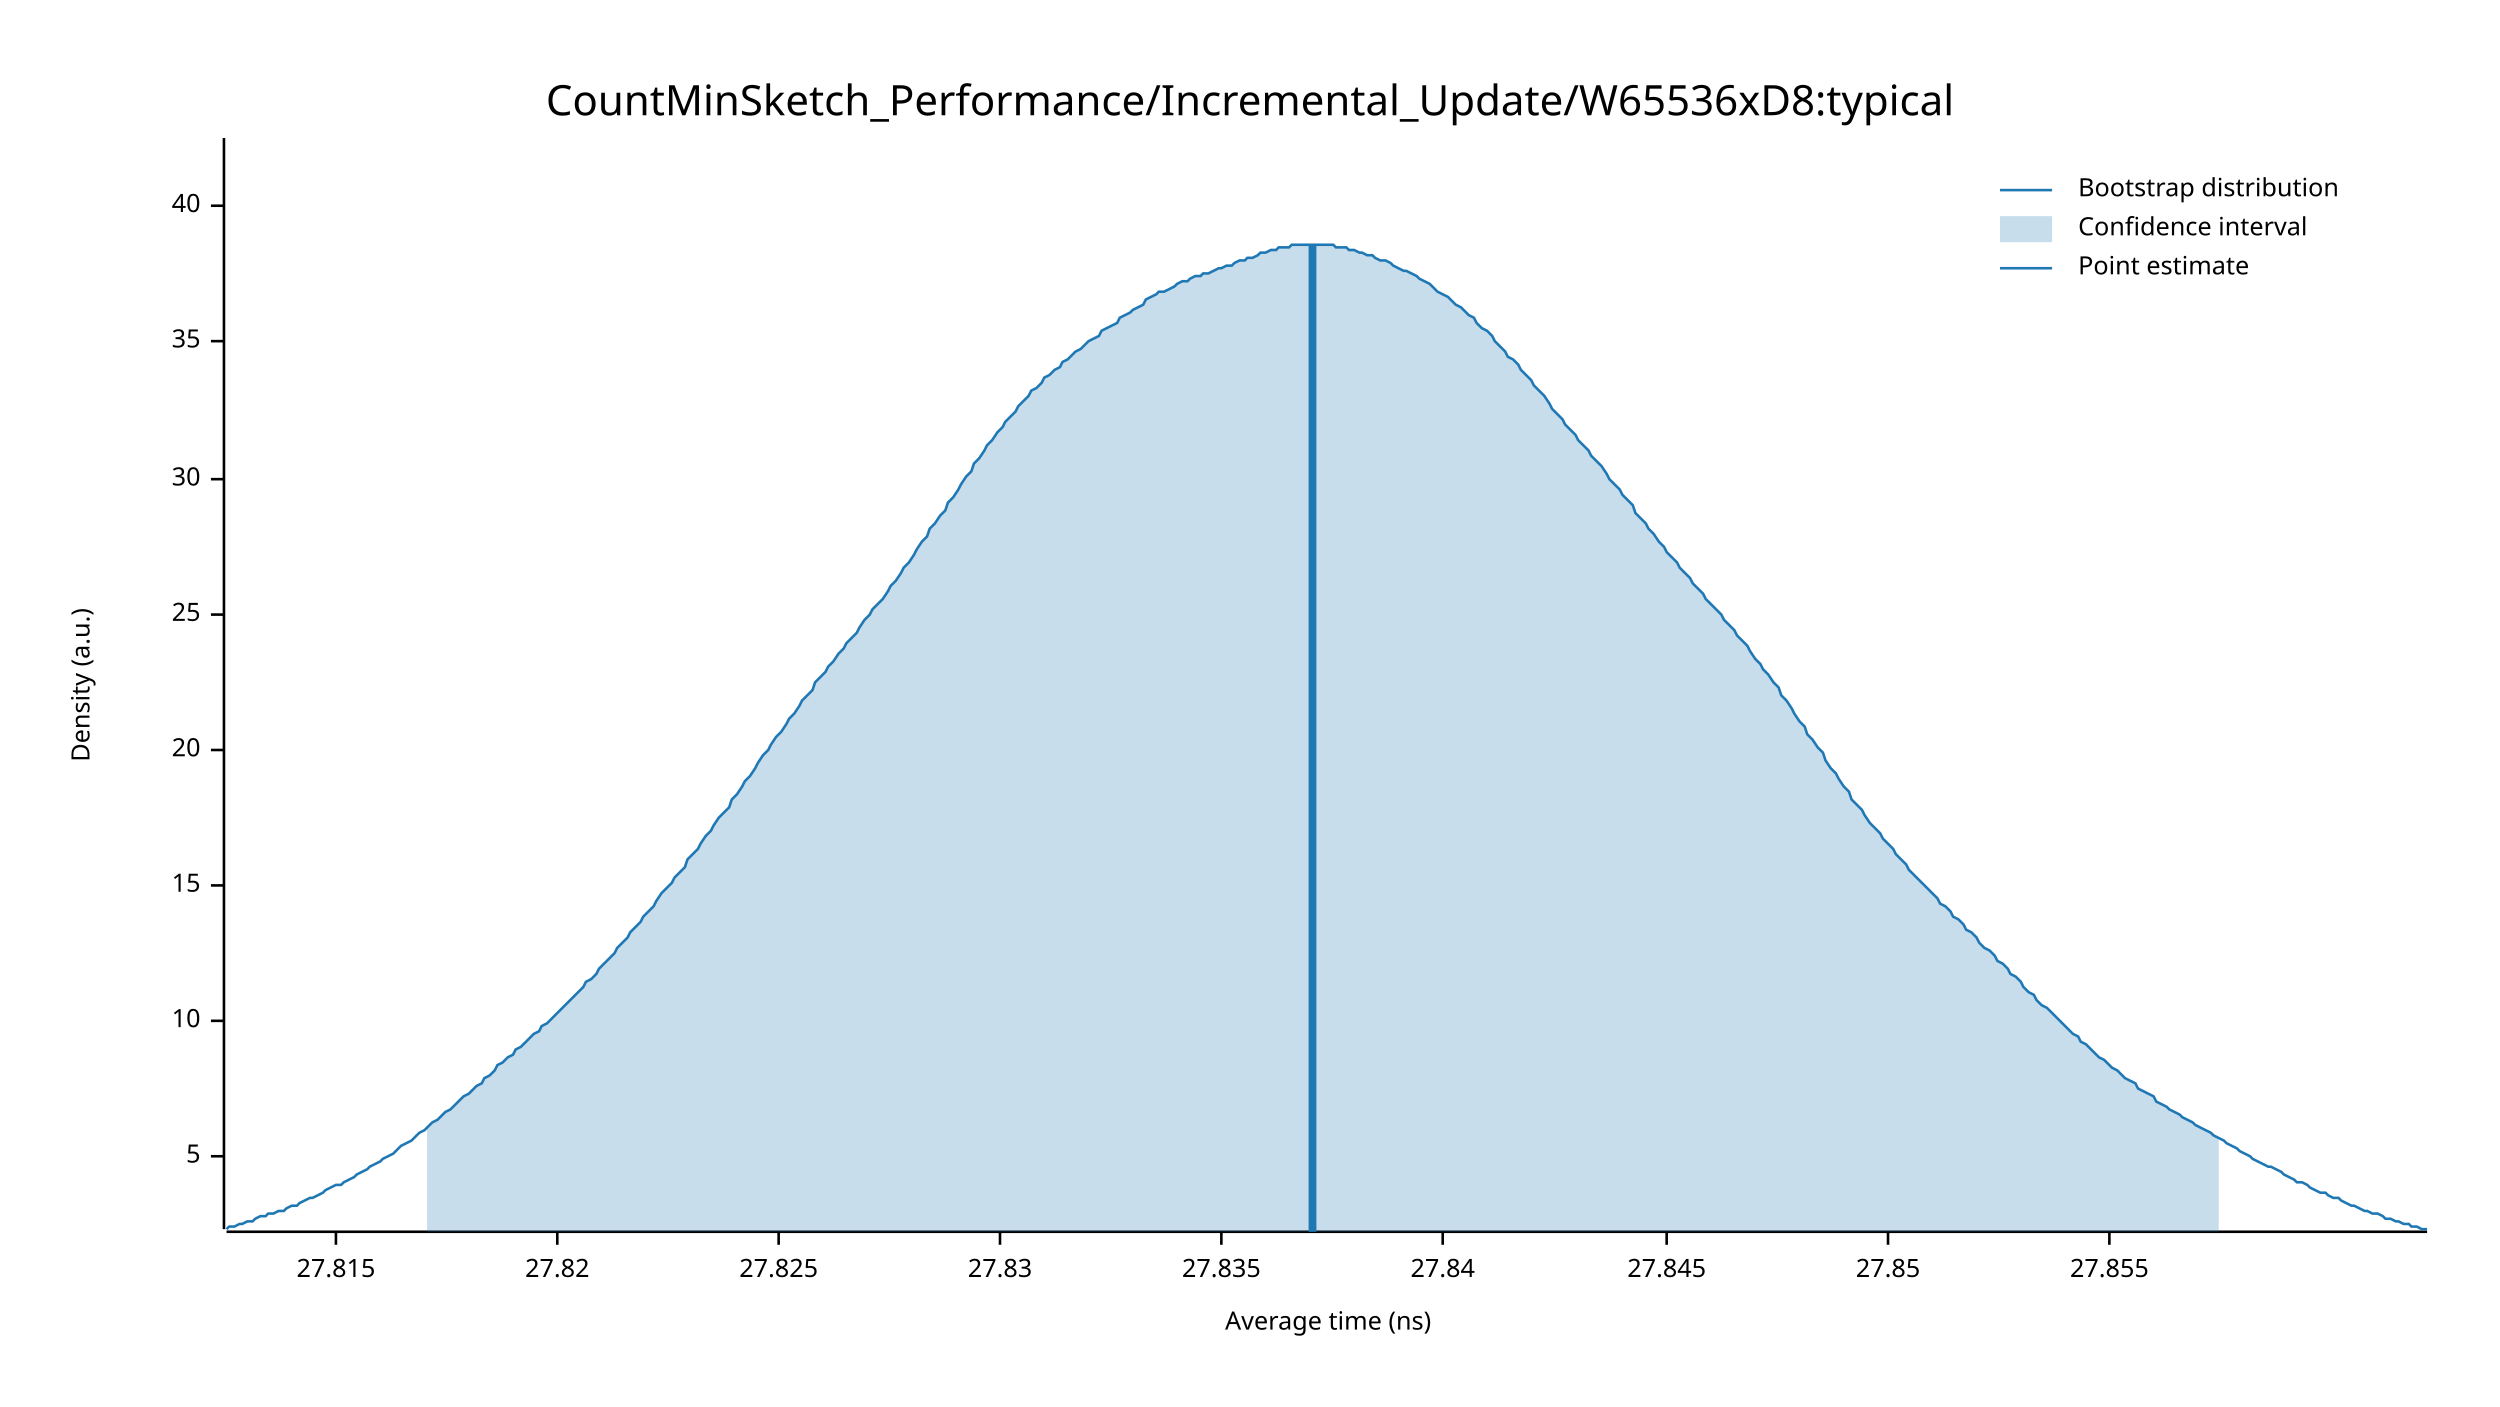
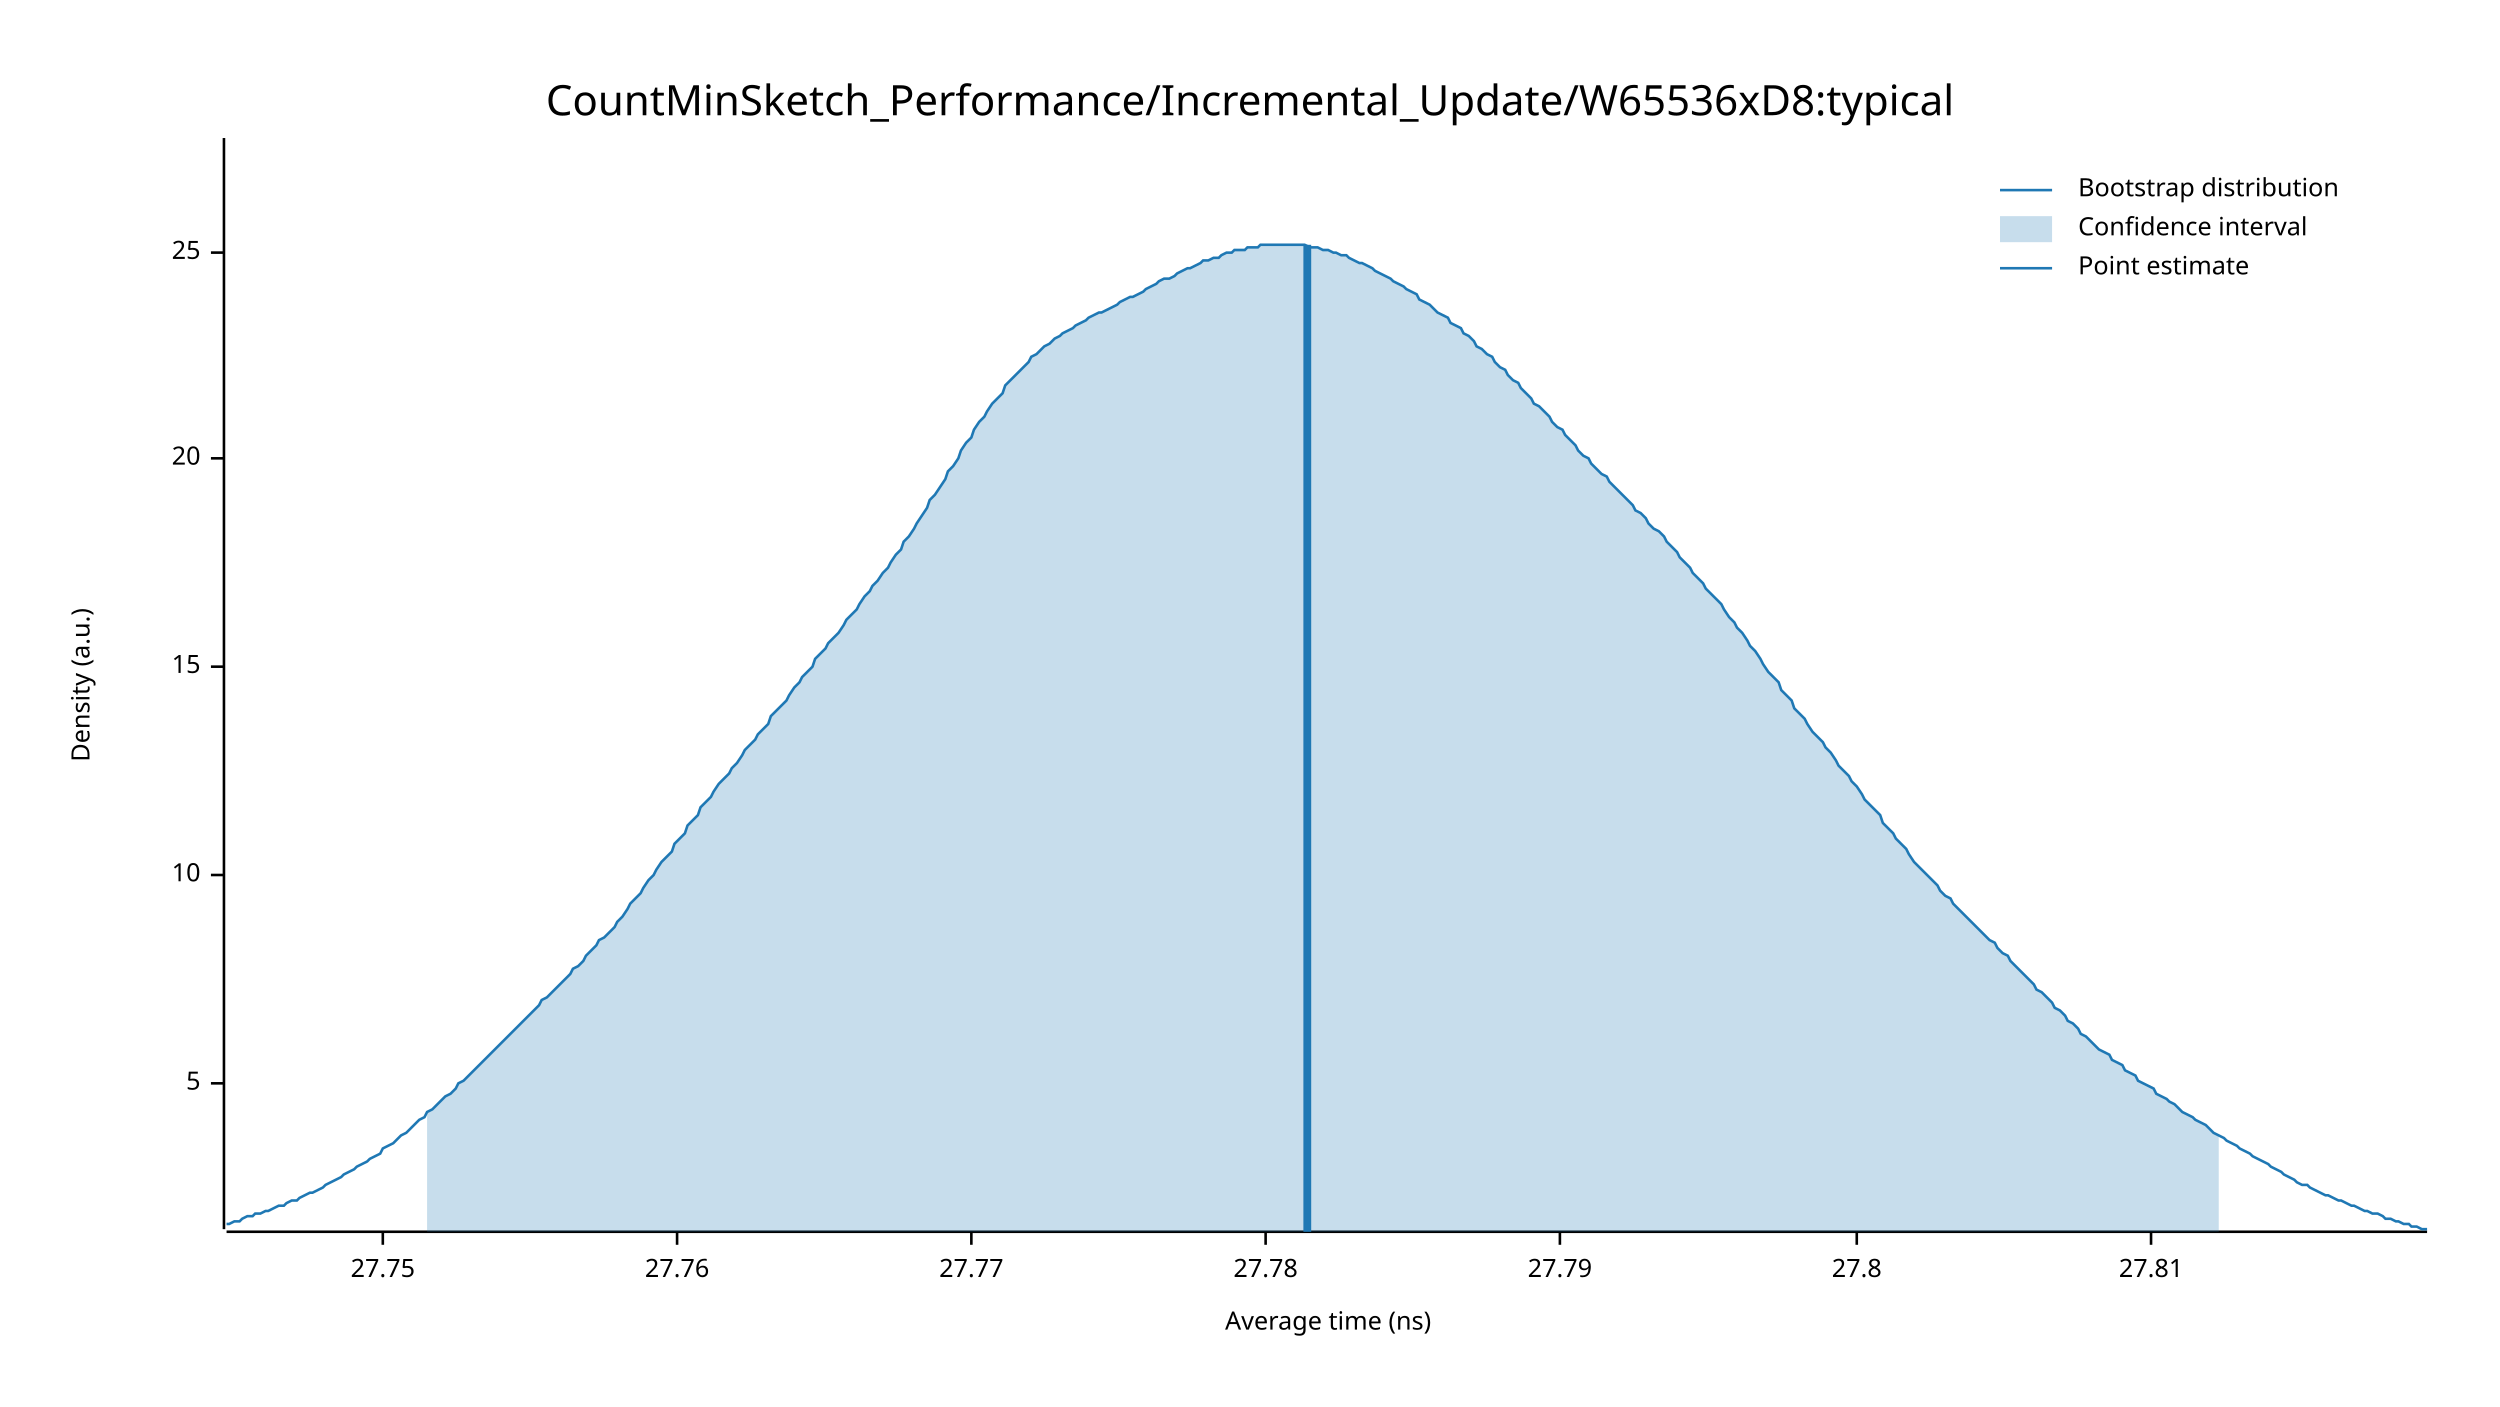
<svg xmlns="http://www.w3.org/2000/svg" width="960" height="540" viewBox="0 0 960 540">
  <text x="480" y="32" dy="0.76em" text-anchor="middle" font-family="sans-serif" font-size="16.129" opacity="1" fill="#000000">
CountMinSketch_Performance/Incremental_Update/W65536xD8:typical
</text>
  <text x="27" y="263" dy="0.76em" text-anchor="middle" font-family="sans-serif" font-size="9.677" opacity="1" fill="#000000" transform="rotate(270, 27, 263)">
Density (a.u.)
</text>
  <text x="510" y="513" dy="-0.5ex" text-anchor="middle" font-family="sans-serif" font-size="9.677" opacity="1" fill="#000000">
Average time (ns)
</text>
  <polyline fill="none" opacity="1" stroke="#000000" stroke-width="1" points="86,53 86,472 " />
-   <text x="77" y="444" dy="0.5ex" text-anchor="end" font-family="sans-serif" font-size="9.677" opacity="1" fill="#000000">
+   <text x="77" y="416" dy="0.5ex" text-anchor="end" font-family="sans-serif" font-size="9.677" opacity="1" fill="#000000">
5
</text>
-   <polyline fill="none" opacity="1" stroke="#000000" stroke-width="1" points="81,444 86,444 " />
-   <text x="77" y="392" dy="0.5ex" text-anchor="end" font-family="sans-serif" font-size="9.677" opacity="1" fill="#000000">
+   <polyline fill="none" opacity="1" stroke="#000000" stroke-width="1" points="81,416 86,416 " />
+   <text x="77" y="336" dy="0.5ex" text-anchor="end" font-family="sans-serif" font-size="9.677" opacity="1" fill="#000000">
10
</text>
-   <polyline fill="none" opacity="1" stroke="#000000" stroke-width="1" points="81,392 86,392 " />
-   <text x="77" y="340" dy="0.5ex" text-anchor="end" font-family="sans-serif" font-size="9.677" opacity="1" fill="#000000">
+   <polyline fill="none" opacity="1" stroke="#000000" stroke-width="1" points="81,336 86,336 " />
+   <text x="77" y="256" dy="0.5ex" text-anchor="end" font-family="sans-serif" font-size="9.677" opacity="1" fill="#000000">
15
</text>
-   <polyline fill="none" opacity="1" stroke="#000000" stroke-width="1" points="81,340 86,340 " />
-   <text x="77" y="288" dy="0.5ex" text-anchor="end" font-family="sans-serif" font-size="9.677" opacity="1" fill="#000000">
+   <polyline fill="none" opacity="1" stroke="#000000" stroke-width="1" points="81,256 86,256 " />
+   <text x="77" y="176" dy="0.5ex" text-anchor="end" font-family="sans-serif" font-size="9.677" opacity="1" fill="#000000">
20
</text>
-   <polyline fill="none" opacity="1" stroke="#000000" stroke-width="1" points="81,288 86,288 " />
-   <text x="77" y="236" dy="0.5ex" text-anchor="end" font-family="sans-serif" font-size="9.677" opacity="1" fill="#000000">
+   <polyline fill="none" opacity="1" stroke="#000000" stroke-width="1" points="81,176 86,176 " />
+   <text x="77" y="97" dy="0.5ex" text-anchor="end" font-family="sans-serif" font-size="9.677" opacity="1" fill="#000000">
25
</text>
-   <polyline fill="none" opacity="1" stroke="#000000" stroke-width="1" points="81,236 86,236 " />
-   <text x="77" y="184" dy="0.5ex" text-anchor="end" font-family="sans-serif" font-size="9.677" opacity="1" fill="#000000">
- 30
+   <polyline fill="none" opacity="1" stroke="#000000" stroke-width="1" points="81,97 86,97 " />
+   <polyline fill="none" opacity="1" stroke="#000000" stroke-width="1" points="87,473 932,473 " />
+   <text x="147" y="483" dy="0.76em" text-anchor="middle" font-family="sans-serif" font-size="9.677" opacity="1" fill="#000000">
+ 27.75
</text>
-   <polyline fill="none" opacity="1" stroke="#000000" stroke-width="1" points="81,184 86,184 " />
-   <text x="77" y="131" dy="0.5ex" text-anchor="end" font-family="sans-serif" font-size="9.677" opacity="1" fill="#000000">
- 35
+   <polyline fill="none" opacity="1" stroke="#000000" stroke-width="1" points="147,473 147,478 " />
+   <text x="260" y="483" dy="0.76em" text-anchor="middle" font-family="sans-serif" font-size="9.677" opacity="1" fill="#000000">
+ 27.76
</text>
-   <polyline fill="none" opacity="1" stroke="#000000" stroke-width="1" points="81,131 86,131 " />
-   <text x="77" y="79" dy="0.5ex" text-anchor="end" font-family="sans-serif" font-size="9.677" opacity="1" fill="#000000">
- 40
+   <polyline fill="none" opacity="1" stroke="#000000" stroke-width="1" points="260,473 260,478 " />
+   <text x="373" y="483" dy="0.76em" text-anchor="middle" font-family="sans-serif" font-size="9.677" opacity="1" fill="#000000">
+ 27.77
</text>
-   <polyline fill="none" opacity="1" stroke="#000000" stroke-width="1" points="81,79 86,79 " />
-   <polyline fill="none" opacity="1" stroke="#000000" stroke-width="1" points="87,473 932,473 " />
-   <text x="129" y="483" dy="0.76em" text-anchor="middle" font-family="sans-serif" font-size="9.677" opacity="1" fill="#000000">
- 27.815
+   <polyline fill="none" opacity="1" stroke="#000000" stroke-width="1" points="373,473 373,478 " />
+   <text x="486" y="483" dy="0.76em" text-anchor="middle" font-family="sans-serif" font-size="9.677" opacity="1" fill="#000000">
+ 27.78
</text>
-   <polyline fill="none" opacity="1" stroke="#000000" stroke-width="1" points="129,473 129,478 " />
-   <text x="214" y="483" dy="0.76em" text-anchor="middle" font-family="sans-serif" font-size="9.677" opacity="1" fill="#000000">
- 27.82
+   <polyline fill="none" opacity="1" stroke="#000000" stroke-width="1" points="486,473 486,478 " />
+   <text x="599" y="483" dy="0.76em" text-anchor="middle" font-family="sans-serif" font-size="9.677" opacity="1" fill="#000000">
+ 27.79
</text>
-   <polyline fill="none" opacity="1" stroke="#000000" stroke-width="1" points="214,473 214,478 " />
-   <text x="299" y="483" dy="0.76em" text-anchor="middle" font-family="sans-serif" font-size="9.677" opacity="1" fill="#000000">
- 27.825
+   <polyline fill="none" opacity="1" stroke="#000000" stroke-width="1" points="599,473 599,478 " />
+   <text x="713" y="483" dy="0.76em" text-anchor="middle" font-family="sans-serif" font-size="9.677" opacity="1" fill="#000000">
+ 27.8
</text>
-   <polyline fill="none" opacity="1" stroke="#000000" stroke-width="1" points="299,473 299,478 " />
-   <text x="384" y="483" dy="0.76em" text-anchor="middle" font-family="sans-serif" font-size="9.677" opacity="1" fill="#000000">
- 27.83
+   <polyline fill="none" opacity="1" stroke="#000000" stroke-width="1" points="713,473 713,478 " />
+   <text x="826" y="483" dy="0.76em" text-anchor="middle" font-family="sans-serif" font-size="9.677" opacity="1" fill="#000000">
+ 27.81
</text>
-   <polyline fill="none" opacity="1" stroke="#000000" stroke-width="1" points="384,473 384,478 " />
-   <text x="469" y="483" dy="0.76em" text-anchor="middle" font-family="sans-serif" font-size="9.677" opacity="1" fill="#000000">
- 27.835
- </text>
-   <polyline fill="none" opacity="1" stroke="#000000" stroke-width="1" points="469,473 469,478 " />
-   <text x="554" y="483" dy="0.76em" text-anchor="middle" font-family="sans-serif" font-size="9.677" opacity="1" fill="#000000">
- 27.84
- </text>
-   <polyline fill="none" opacity="1" stroke="#000000" stroke-width="1" points="554,473 554,478 " />
-   <text x="640" y="483" dy="0.76em" text-anchor="middle" font-family="sans-serif" font-size="9.677" opacity="1" fill="#000000">
- 27.845
- </text>
-   <polyline fill="none" opacity="1" stroke="#000000" stroke-width="1" points="640,473 640,478 " />
-   <text x="725" y="483" dy="0.76em" text-anchor="middle" font-family="sans-serif" font-size="9.677" opacity="1" fill="#000000">
- 27.85
- </text>
-   <polyline fill="none" opacity="1" stroke="#000000" stroke-width="1" points="725,473 725,478 " />
-   <text x="810" y="483" dy="0.76em" text-anchor="middle" font-family="sans-serif" font-size="9.677" opacity="1" fill="#000000">
- 27.855
- </text>
-   <polyline fill="none" opacity="1" stroke="#000000" stroke-width="1" points="810,473 810,478 " />
-   <polyline fill="none" opacity="1" stroke="#1F78B4" stroke-width="1" points="87,472 88,471 90,471 92,470 93,470 95,469 97,469 98,468 100,467 102,467 103,466 105,466 107,465 109,465 110,464 112,463 114,463 115,462 117,461 119,460 120,460 122,459 124,458 125,457 127,456 129,455 131,455 132,454 134,453 136,452 137,451 139,450 141,449 142,448 144,447 146,446 147,445 149,444 151,443 153,441 154,440 156,439 158,438 159,437 161,435 163,434 164,433 166,431 168,430 169,429 171,427 173,426 175,424 176,423 178,421 180,420 181,419 183,417 185,416 186,414 188,413 190,411 191,409 193,408 195,406 197,405 198,403 200,402 202,400 203,399 205,397 207,396 208,394 210,393 212,391 214,389 215,388 217,386 219,384 220,383 222,381 224,379 225,377 227,376 229,374 230,372 232,370 234,368 236,366 237,364 239,362 241,360 242,358 244,356 246,354 247,352 249,350 251,348 252,346 254,343 256,341 258,339 259,337 261,335 263,333 264,330 266,328 268,326 269,324 271,321 273,319 274,317 276,314 278,312 280,310 281,307 283,305 285,302 286,300 288,298 290,295 291,293 293,290 295,288 296,286 298,283 300,281 302,278 303,276 305,274 307,271 308,269 310,267 312,265 313,262 315,260 317,258 318,256 320,254 322,251 324,249 325,247 327,245 329,243 330,241 332,238 334,236 335,234 337,232 339,230 341,227 342,225 344,223 346,220 347,218 349,216 351,213 352,211 354,208 356,206 357,203 359,201 361,198 363,196 364,193 366,191 368,188 369,186 371,183 373,181 374,178 376,176 378,173 379,171 381,169 383,166 385,164 386,162 388,160 390,158 391,156 393,154 395,152 396,150 398,149 400,147 401,145 403,144 405,142 407,141 408,139 410,138 412,136 413,135 415,134 417,132 418,131 420,130 422,129 423,127 425,126 427,125 429,124 430,122 432,121 434,120 435,119 437,118 439,117 440,115 442,114 444,113 445,112 447,112 449,111 451,110 452,109 454,108 456,108 457,107 459,106 461,106 462,105 464,105 466,104 468,103 469,103 471,102 473,102 474,101 476,100 478,100 479,99 481,99 483,98 484,97 486,97 488,96 490,96 491,95 493,95 495,95 496,94 498,94 500,94 501,94 503,94 505,94 506,94 508,94 510,94 512,94 513,95 515,95 517,95 518,96 520,96 522,97 523,97 525,98 527,98 528,99 530,100 532,100 534,101 535,102 537,103 539,104 540,104 542,105 544,106 545,107 547,108 549,109 550,110 552,112 554,113 556,114 557,115 559,117 561,118 562,119 564,121 566,122 567,124 569,126 571,127 573,129 574,131 576,133 578,135 579,137 581,138 583,140 584,142 586,144 588,146 589,148 591,150 593,152 595,155 596,157 598,159 600,161 601,163 603,165 605,167 606,169 608,171 610,173 611,175 613,177 615,179 617,182 618,184 620,186 622,188 623,190 625,192 627,194 628,197 630,199 632,201 633,203 635,205 637,208 639,210 640,212 642,214 644,216 645,218 647,220 649,222 650,224 652,226 654,228 655,230 657,232 659,234 661,236 662,238 664,240 666,242 667,244 669,246 671,248 672,250 674,253 676,255 677,257 679,259 681,262 683,264 684,267 686,269 688,272 689,274 691,277 693,279 694,282 696,284 698,287 700,289 701,292 703,295 705,297 706,299 708,302 710,304 711,307 713,309 715,311 716,313 718,316 720,318 722,320 723,322 725,324 727,326 728,328 730,330 732,332 733,334 735,336 737,338 738,339 740,341 742,343 744,345 745,347 747,348 749,350 750,352 752,353 754,355 755,357 757,358 759,360 760,362 762,364 764,365 766,367 767,369 769,370 771,372 772,374 774,375 776,377 777,379 779,381 781,382 782,384 784,386 786,387 788,389 789,390 791,392 793,394 794,395 796,397 798,398 799,400 801,401 803,403 804,404 806,406 808,407 810,409 811,410 813,411 815,413 816,414 818,415 820,416 821,418 823,419 825,420 827,421 828,423 830,424 832,425 833,426 835,427 837,428 838,429 840,430 842,431 843,432 845,433 847,434 849,435 850,436 852,437 854,438 855,439 857,440 859,441 860,442 862,443 864,444 865,445 867,446 869,447 871,448 872,448 874,449 876,450 877,451 879,452 881,453 882,454 884,454 886,455 887,456 889,457 891,458 893,458 894,459 896,460 898,460 899,461 901,462 903,463 904,463 906,464 908,465 909,465 911,466 913,466 915,467 916,468 918,468 920,469 921,469 923,470 925,470 926,471 928,471 930,472 932,472 " />
-   <polygon opacity="0.25" fill="#1F78B4" points="164,433 166,431 168,430 169,429 171,427 173,426 175,424 176,423 178,421 180,420 181,419 183,417 185,416 186,414 188,413 190,411 191,409 193,408 195,406 197,405 198,403 200,402 202,400 203,399 205,397 207,396 208,394 210,393 212,391 214,389 215,388 217,386 219,384 220,383 222,381 224,379 225,377 227,376 229,374 230,372 232,370 234,368 236,366 237,364 239,362 241,360 242,358 244,356 246,354 247,352 249,350 251,348 252,346 254,343 256,341 258,339 259,337 261,335 263,333 264,330 266,328 268,326 269,324 271,321 273,319 274,317 276,314 278,312 280,310 281,307 283,305 285,302 286,300 288,298 290,295 291,293 293,290 295,288 296,286 298,283 300,281 302,278 303,276 305,274 307,271 308,269 310,267 312,265 313,262 315,260 317,258 318,256 320,254 322,251 324,249 325,247 327,245 329,243 330,241 332,238 334,236 335,234 337,232 339,230 341,227 342,225 344,223 346,220 347,218 349,216 351,213 352,211 354,208 356,206 357,203 359,201 361,198 363,196 364,193 366,191 368,188 369,186 371,183 373,181 374,178 376,176 378,173 379,171 381,169 383,166 385,164 386,162 388,160 390,158 391,156 393,154 395,152 396,150 398,149 400,147 401,145 403,144 405,142 407,141 408,139 410,138 412,136 413,135 415,134 417,132 418,131 420,130 422,129 423,127 425,126 427,125 429,124 430,122 432,121 434,120 435,119 437,118 439,117 440,115 442,114 444,113 445,112 447,112 449,111 451,110 452,109 454,108 456,108 457,107 459,106 461,106 462,105 464,105 466,104 468,103 469,103 471,102 473,102 474,101 476,100 478,100 479,99 481,99 483,98 484,97 486,97 488,96 490,96 491,95 493,95 495,95 496,94 498,94 500,94 501,94 503,94 505,94 506,94 508,94 510,94 512,94 513,95 515,95 517,95 518,96 520,96 522,97 523,97 525,98 527,98 528,99 530,100 532,100 534,101 535,102 537,103 539,104 540,104 542,105 544,106 545,107 547,108 549,109 550,110 552,112 554,113 556,114 557,115 559,117 561,118 562,119 564,121 566,122 567,124 569,126 571,127 573,129 574,131 576,133 578,135 579,137 581,138 583,140 584,142 586,144 588,146 589,148 591,150 593,152 595,155 596,157 598,159 600,161 601,163 603,165 605,167 606,169 608,171 610,173 611,175 613,177 615,179 617,182 618,184 620,186 622,188 623,190 625,192 627,194 628,197 630,199 632,201 633,203 635,205 637,208 639,210 640,212 642,214 644,216 645,218 647,220 649,222 650,224 652,226 654,228 655,230 657,232 659,234 661,236 662,238 664,240 666,242 667,244 669,246 671,248 672,250 674,253 676,255 677,257 679,259 681,262 683,264 684,267 686,269 688,272 689,274 691,277 693,279 694,282 696,284 698,287 700,289 701,292 703,295 705,297 706,299 708,302 710,304 711,307 713,309 715,311 716,313 718,316 720,318 722,320 723,322 725,324 727,326 728,328 730,330 732,332 733,334 735,336 737,338 738,339 740,341 742,343 744,345 745,347 747,348 749,350 750,352 752,353 754,355 755,357 757,358 759,360 760,362 762,364 764,365 766,367 767,369 769,370 771,372 772,374 774,375 776,377 777,379 779,381 781,382 782,384 784,386 786,387 788,389 789,390 791,392 793,394 794,395 796,397 798,398 799,400 801,401 803,403 804,404 806,406 808,407 810,409 811,410 813,411 815,413 816,414 818,415 820,416 821,418 823,419 825,420 827,421 828,423 830,424 832,425 833,426 835,427 837,428 838,429 840,430 842,431 843,432 845,433 847,434 849,435 850,436 852,437 852,473 164,473 " />
-   <polyline fill="none" opacity="1" stroke="#1F78B4" stroke-width="3" points="504,473 504,94 " />
+   <polyline fill="none" opacity="1" stroke="#000000" stroke-width="1" points="826,473 826,478 " />
+   <polyline fill="none" opacity="1" stroke="#1F78B4" stroke-width="1" points="87,470 88,470 90,469 92,469 93,468 95,467 97,467 98,466 100,466 102,465 103,465 105,464 107,463 109,463 110,462 112,461 114,461 115,460 117,459 119,458 120,458 122,457 124,456 125,455 127,454 129,453 131,452 132,451 134,450 136,449 137,448 139,447 141,446 142,445 144,444 146,443 147,441 149,440 151,439 153,437 154,436 156,435 158,433 159,432 161,430 163,429 164,427 166,426 168,424 169,423 171,421 173,420 175,418 176,416 178,415 180,413 181,412 183,410 185,408 186,407 188,405 190,403 191,402 193,400 195,398 197,396 198,395 200,393 202,391 203,390 205,388 207,386 208,384 210,383 212,381 214,379 215,378 217,376 219,374 220,372 222,371 224,369 225,367 227,365 229,363 230,361 232,360 234,358 236,356 237,354 239,352 241,349 242,347 244,345 246,343 247,341 249,338 251,336 252,334 254,331 256,329 258,327 259,324 261,322 263,320 264,317 266,315 268,313 269,310 271,308 273,306 274,304 276,301 278,299 280,297 281,295 283,293 285,290 286,288 288,286 290,284 291,282 293,280 295,278 296,275 298,273 300,271 302,269 303,267 305,264 307,262 308,260 310,258 312,256 313,253 315,251 317,249 318,247 320,245 322,243 324,240 325,238 327,236 329,234 330,232 332,229 334,227 335,225 337,223 339,220 341,218 342,216 344,213 346,211 347,208 349,206 351,203 352,201 354,198 356,195 357,192 359,190 361,187 363,184 364,181 366,179 368,176 369,173 371,170 373,168 374,165 376,162 378,160 379,158 381,155 383,153 385,151 386,148 388,146 390,144 391,143 393,141 395,139 396,137 398,136 400,134 401,133 403,132 405,130 407,129 408,128 410,127 412,126 413,125 415,124 417,123 418,122 420,121 422,120 423,120 425,119 427,118 429,117 430,116 432,115 434,114 435,114 437,113 439,112 440,111 442,110 444,109 445,108 447,107 449,107 451,106 452,105 454,104 456,103 457,103 459,102 461,101 462,100 464,100 466,99 468,99 469,98 471,97 473,97 474,96 476,96 478,96 479,95 481,95 483,95 484,94 486,94 488,94 490,94 491,94 493,94 495,94 496,94 498,94 500,94 501,94 503,95 505,95 506,95 508,96 510,96 512,97 513,97 515,98 517,98 518,99 520,100 522,101 523,101 525,102 527,103 528,104 530,105 532,106 534,107 535,108 537,109 539,110 540,111 542,112 544,113 545,115 547,116 549,117 550,118 552,120 554,121 556,122 557,124 559,125 561,126 562,128 564,129 566,131 567,133 569,134 571,136 573,137 574,139 576,141 578,142 579,144 581,146 583,147 584,149 586,151 588,153 589,155 591,156 593,158 595,160 596,162 598,164 600,165 601,167 603,169 605,171 606,173 608,175 610,176 611,178 613,180 615,182 617,183 618,185 620,187 622,189 623,190 625,192 627,194 628,196 630,197 632,199 633,201 635,203 637,204 639,206 640,208 642,210 644,212 645,214 647,216 649,218 650,220 652,222 654,224 655,226 657,228 659,230 661,232 662,234 664,237 666,239 667,241 669,243 671,246 672,248 674,250 676,253 677,255 679,258 681,260 683,262 684,265 686,267 688,269 689,272 691,274 693,276 694,278 696,281 698,283 700,285 701,287 703,289 705,292 706,294 708,296 710,298 711,300 713,302 715,305 716,307 718,309 720,311 722,313 723,316 725,318 727,320 728,322 730,324 732,326 733,328 735,331 737,333 738,334 740,336 742,338 744,340 745,342 747,344 749,345 750,347 752,349 754,351 755,352 757,354 759,356 760,357 762,359 764,361 766,362 767,364 769,366 771,367 772,369 774,371 776,373 777,374 779,376 781,378 782,380 784,381 786,383 788,385 789,387 791,388 793,390 794,392 796,393 798,395 799,397 801,398 803,400 804,401 806,403 808,404 810,405 811,407 813,408 815,409 816,411 818,412 820,413 821,415 823,416 825,417 827,418 828,420 830,421 832,422 833,423 835,424 837,426 838,427 840,428 842,429 843,430 845,431 847,432 849,434 850,435 852,436 854,437 855,438 857,439 859,440 860,441 862,442 864,443 865,444 867,445 869,446 871,447 872,448 874,449 876,450 877,451 879,452 881,453 882,454 884,455 886,455 887,456 889,457 891,458 893,459 894,459 896,460 898,461 899,461 901,462 903,463 904,463 906,464 908,465 909,465 911,466 913,466 915,467 916,468 918,468 920,469 921,469 923,470 925,470 926,471 928,471 930,472 932,472 " />
+   <polygon opacity="0.25" fill="#1F78B4" points="164,427 166,426 168,424 169,423 171,421 173,420 175,418 176,416 178,415 180,413 181,412 183,410 185,408 186,407 188,405 190,403 191,402 193,400 195,398 197,396 198,395 200,393 202,391 203,390 205,388 207,386 208,384 210,383 212,381 214,379 215,378 217,376 219,374 220,372 222,371 224,369 225,367 227,365 229,363 230,361 232,360 234,358 236,356 237,354 239,352 241,349 242,347 244,345 246,343 247,341 249,338 251,336 252,334 254,331 256,329 258,327 259,324 261,322 263,320 264,317 266,315 268,313 269,310 271,308 273,306 274,304 276,301 278,299 280,297 281,295 283,293 285,290 286,288 288,286 290,284 291,282 293,280 295,278 296,275 298,273 300,271 302,269 303,267 305,264 307,262 308,260 310,258 312,256 313,253 315,251 317,249 318,247 320,245 322,243 324,240 325,238 327,236 329,234 330,232 332,229 334,227 335,225 337,223 339,220 341,218 342,216 344,213 346,211 347,208 349,206 351,203 352,201 354,198 356,195 357,192 359,190 361,187 363,184 364,181 366,179 368,176 369,173 371,170 373,168 374,165 376,162 378,160 379,158 381,155 383,153 385,151 386,148 388,146 390,144 391,143 393,141 395,139 396,137 398,136 400,134 401,133 403,132 405,130 407,129 408,128 410,127 412,126 413,125 415,124 417,123 418,122 420,121 422,120 423,120 425,119 427,118 429,117 430,116 432,115 434,114 435,114 437,113 439,112 440,111 442,110 444,109 445,108 447,107 449,107 451,106 452,105 454,104 456,103 457,103 459,102 461,101 462,100 464,100 466,99 468,99 469,98 471,97 473,97 474,96 476,96 478,96 479,95 481,95 483,95 484,94 486,94 488,94 490,94 491,94 493,94 495,94 496,94 498,94 500,94 501,94 503,95 505,95 506,95 508,96 510,96 512,97 513,97 515,98 517,98 518,99 520,100 522,101 523,101 525,102 527,103 528,104 530,105 532,106 534,107 535,108 537,109 539,110 540,111 542,112 544,113 545,115 547,116 549,117 550,118 552,120 554,121 556,122 557,124 559,125 561,126 562,128 564,129 566,131 567,133 569,134 571,136 573,137 574,139 576,141 578,142 579,144 581,146 583,147 584,149 586,151 588,153 589,155 591,156 593,158 595,160 596,162 598,164 600,165 601,167 603,169 605,171 606,173 608,175 610,176 611,178 613,180 615,182 617,183 618,185 620,187 622,189 623,190 625,192 627,194 628,196 630,197 632,199 633,201 635,203 637,204 639,206 640,208 642,210 644,212 645,214 647,216 649,218 650,220 652,222 654,224 655,226 657,228 659,230 661,232 662,234 664,237 666,239 667,241 669,243 671,246 672,248 674,250 676,253 677,255 679,258 681,260 683,262 684,265 686,267 688,269 689,272 691,274 693,276 694,278 696,281 698,283 700,285 701,287 703,289 705,292 706,294 708,296 710,298 711,300 713,302 715,305 716,307 718,309 720,311 722,313 723,316 725,318 727,320 728,322 730,324 732,326 733,328 735,331 737,333 738,334 740,336 742,338 744,340 745,342 747,344 749,345 750,347 752,349 754,351 755,352 757,354 759,356 760,357 762,359 764,361 766,362 767,364 769,366 771,367 772,369 774,371 776,373 777,374 779,376 781,378 782,380 784,381 786,383 788,385 789,387 791,388 793,390 794,392 796,393 798,395 799,397 801,398 803,400 804,401 806,403 808,404 810,405 811,407 813,408 815,409 816,411 818,412 820,413 821,415 823,416 825,417 827,418 828,420 830,421 832,422 833,423 835,424 837,426 838,427 840,428 842,429 843,430 845,431 847,432 849,434 850,435 852,436 852,473 164,473 " />
+   <polyline fill="none" opacity="1" stroke="#1F78B4" stroke-width="3" points="502,473 502,94 " />
  <text x="798" y="68" dy="0.76em" text-anchor="start" font-family="sans-serif" font-size="9.677" opacity="1" fill="#000000">
Bootstrap distribution
</text>
  <text x="798" y="83" dy="0.76em" text-anchor="start" font-family="sans-serif" font-size="9.677" opacity="1" fill="#000000">
Confidence interval
</text>
  <text x="798" y="98" dy="0.76em" text-anchor="start" font-family="sans-serif" font-size="9.677" opacity="1" fill="#000000">
Point estimate
</text>
  <polyline fill="none" opacity="1" stroke="#1F78B4" stroke-width="1" points="768,73 788,73 " />
  <rect x="768" y="83" width="20" height="10" opacity="0.25" fill="#1F78B4" stroke="none" />
  <polyline fill="none" opacity="1" stroke="#1F78B4" stroke-width="1" points="768,103 788,103 " />
</svg>
